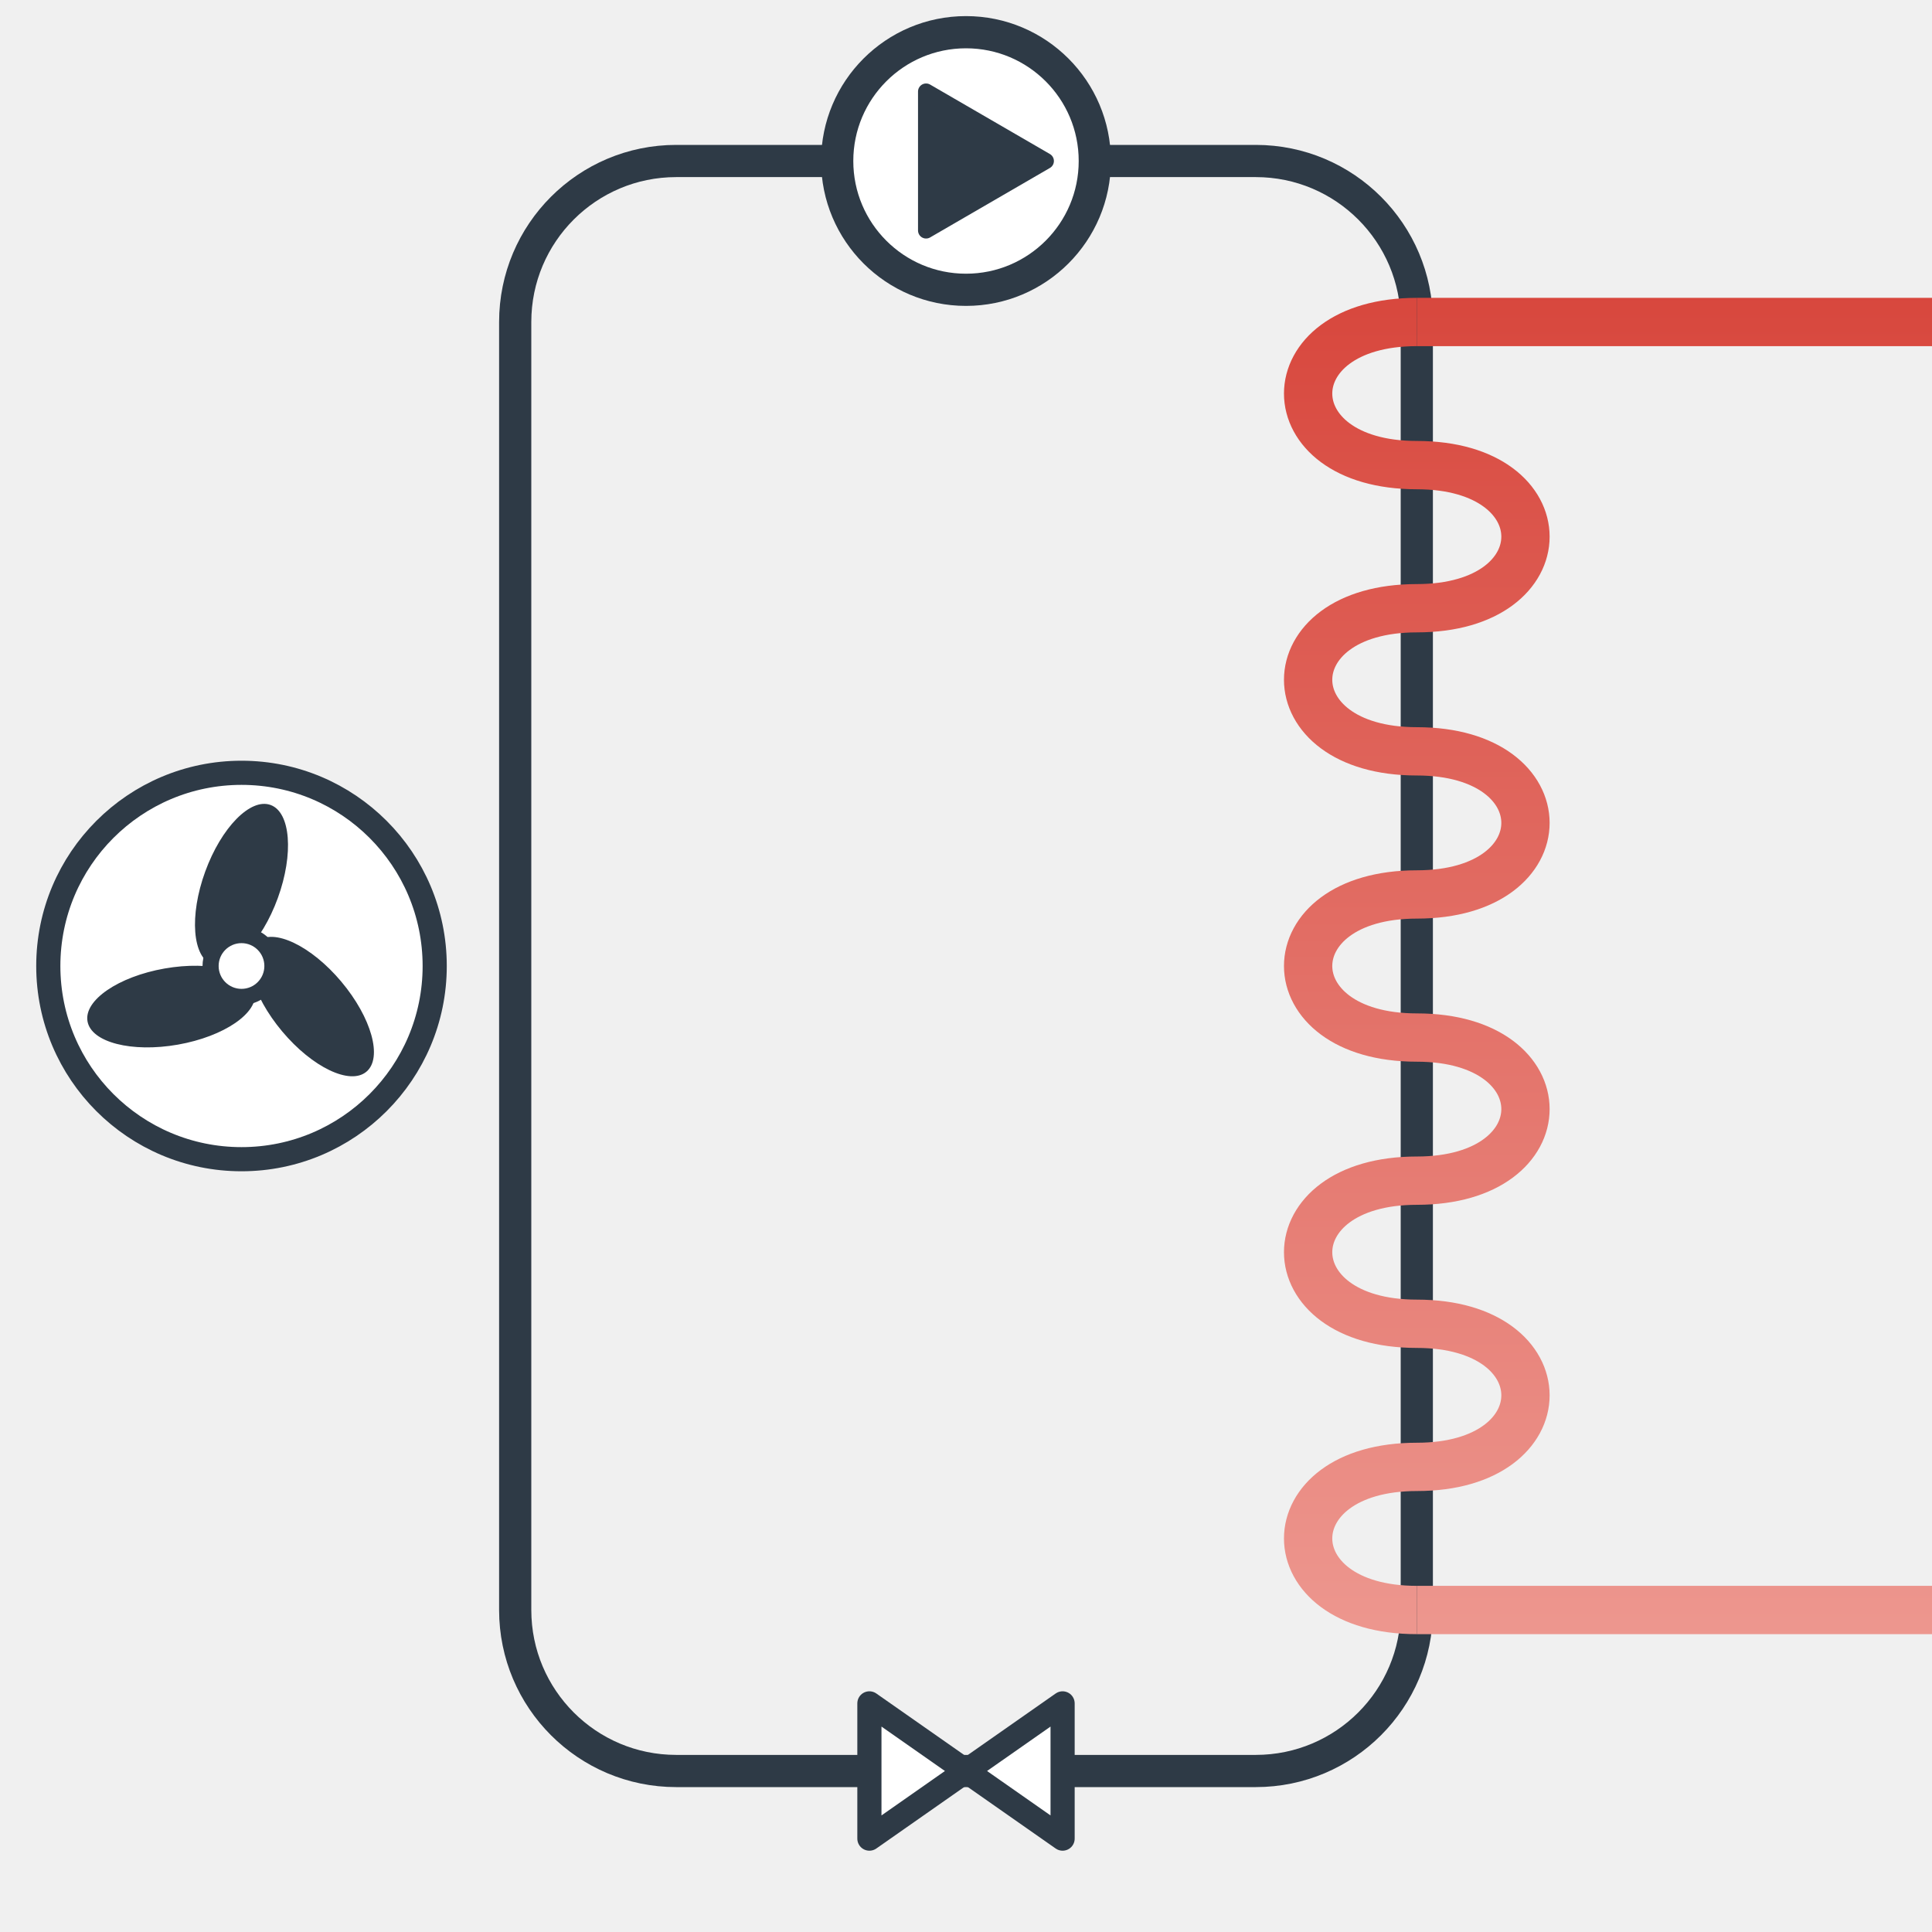
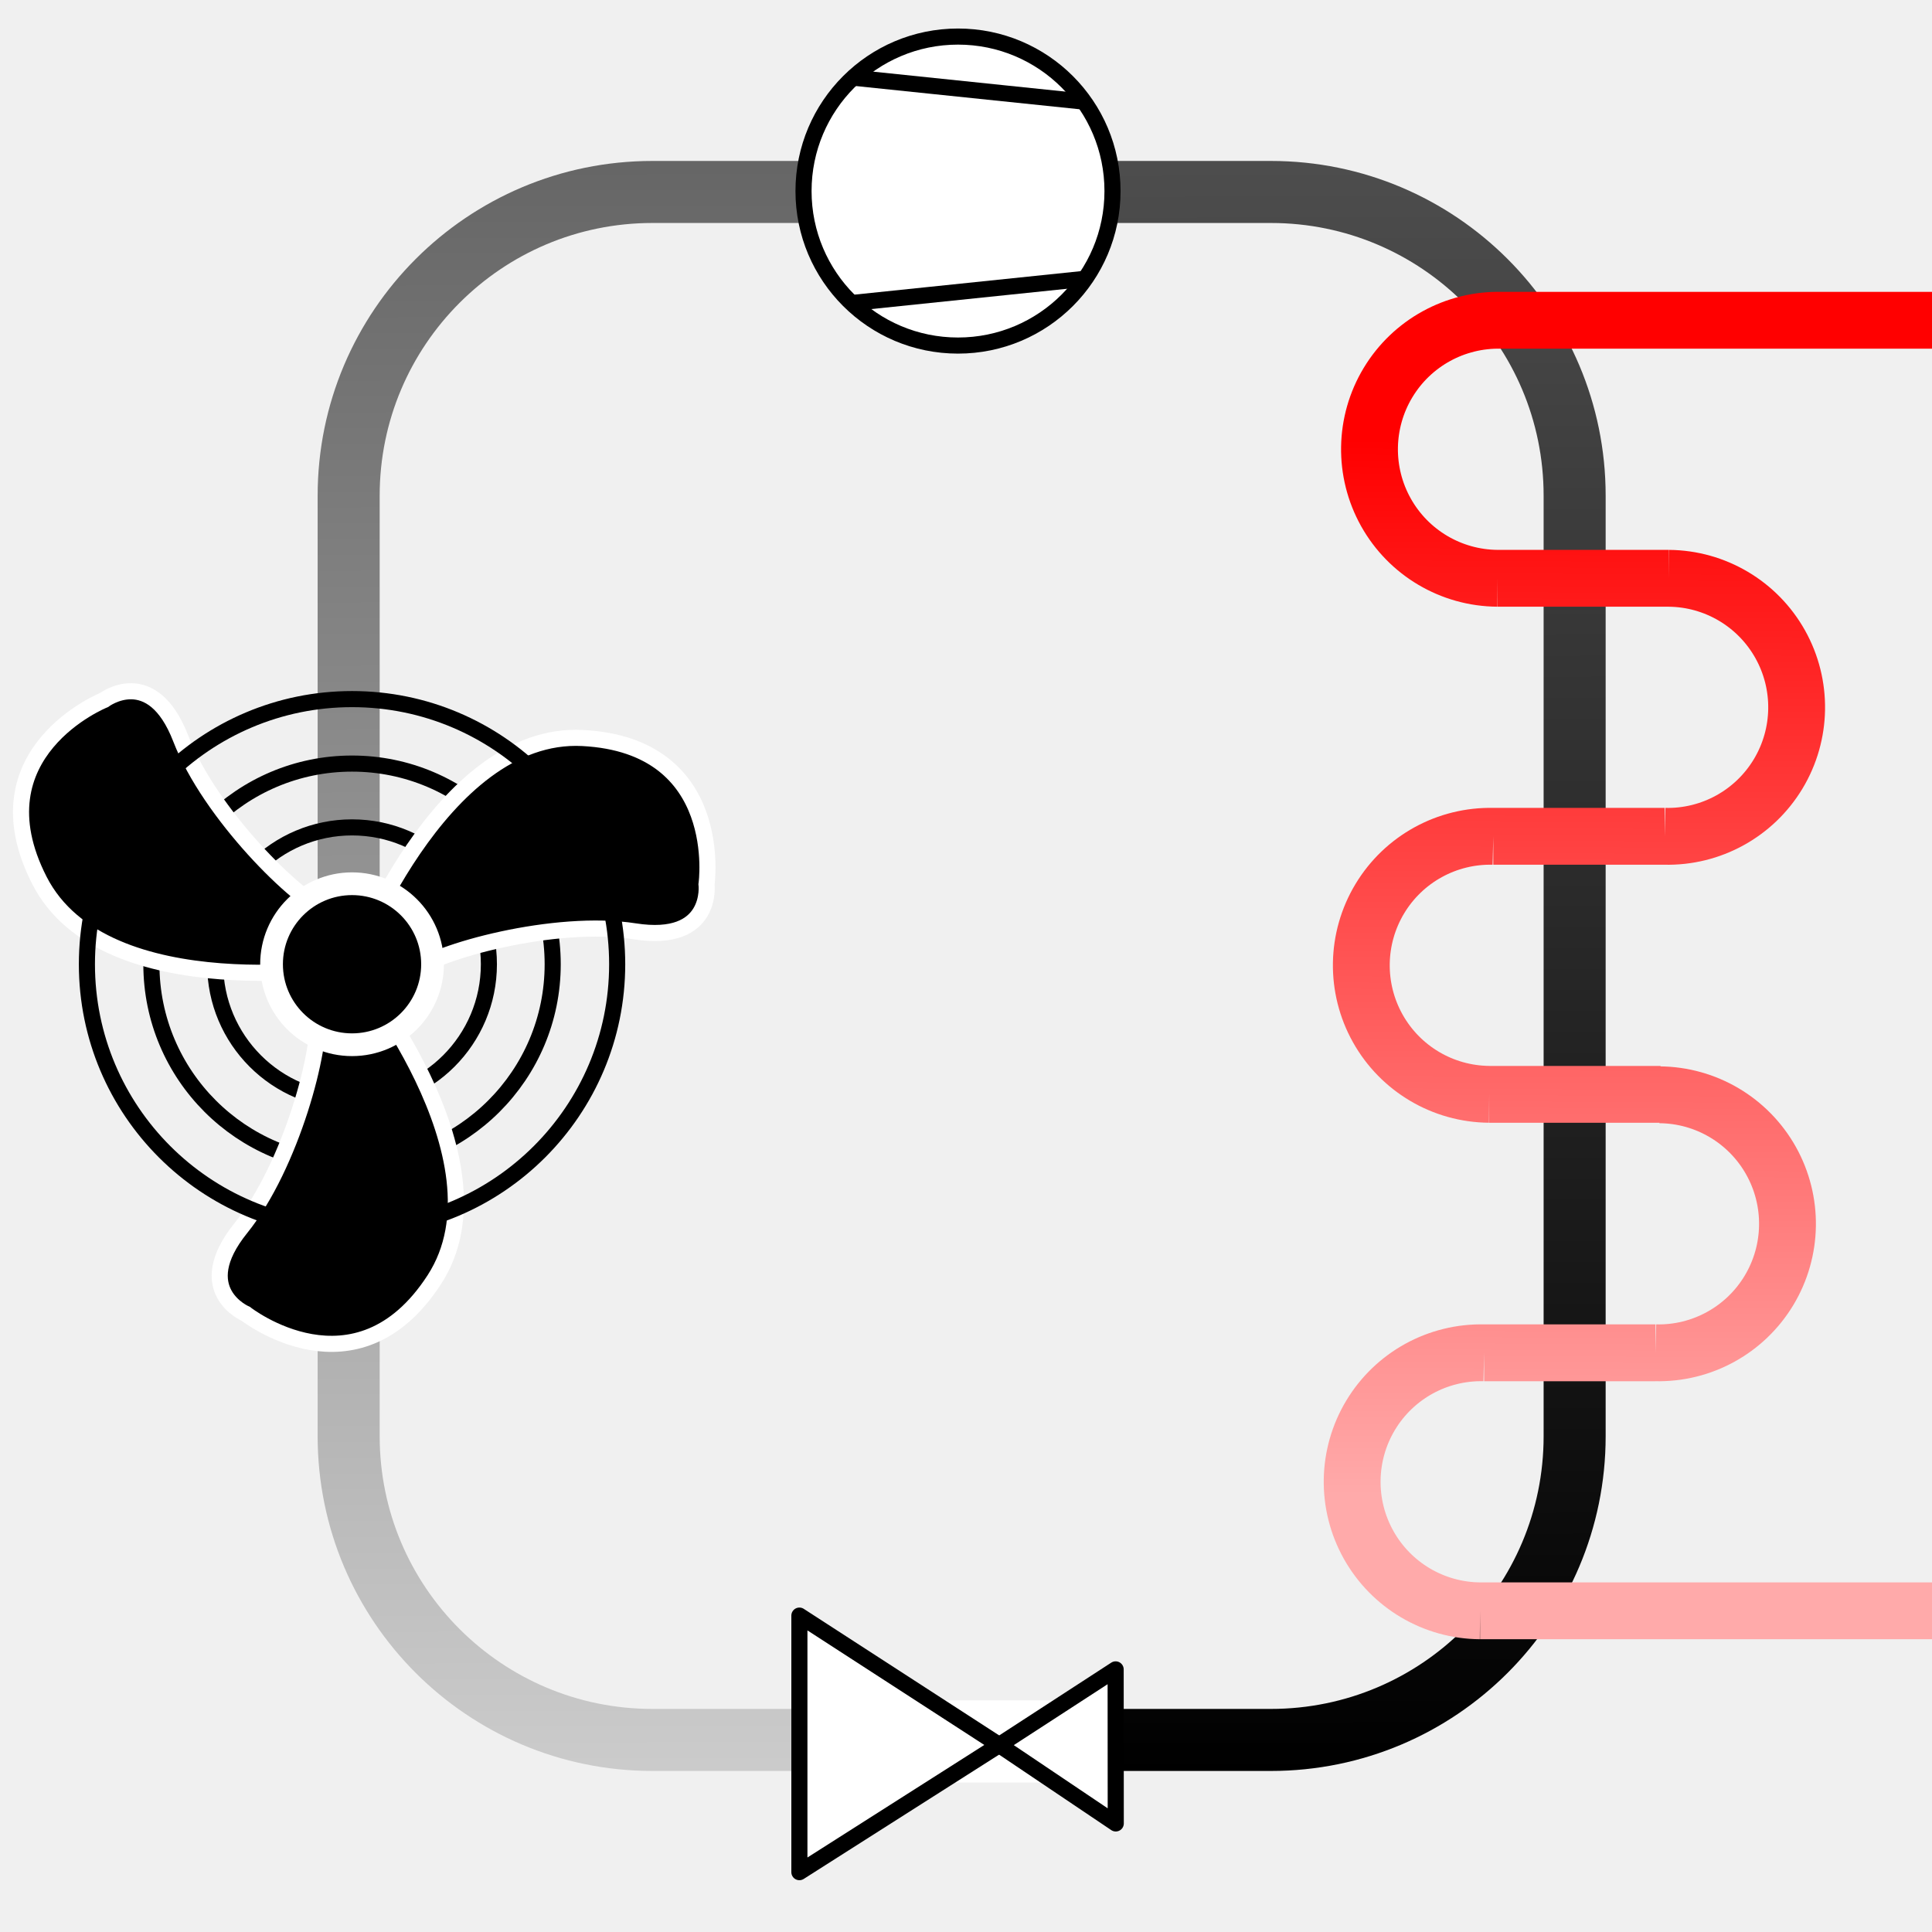
- <svg xmlns="http://www.w3.org/2000/svg" version="1.1" width="120mm" height="120mm" viewBox="0 0 120 120">
-   <defs>
-     <linearGradient id="co" gradientUnits="userSpaceOnUse" x1="0" y1="15" x2="0" y2="105">
-       <stop offset="0" stop-color="#D7443A" />
-       <stop offset="1" stop-color="#EE9A92" />
+ <svg xmlns="http://www.w3.org/2000/svg" xmlns:xlink="http://www.w3.org/1999/xlink" width="120mm" height="120mm" viewBox="0 0 120 120" version="1.1" id="svg103">
+   <defs id="defs97">
+     <linearGradient id="linearGradient1046">
+       <stop style="stop-color:#ff0000;stop-opacity:1" offset="0" id="stop1042" />
+       <stop style="stop-color:#ffaaaa;stop-opacity:1" offset="1" id="stop1044" />
    </linearGradient>
+     <linearGradient id="linearGradient858">
+       <stop style="stop-color:#cccccc;stop-opacity:1" offset="0" id="stop854" />
+       <stop style="stop-color:#666666;stop-opacity:1" offset="1" id="stop856" />
+     </linearGradient>
+     <linearGradient id="linearGradient850">
+       <stop style="stop-color:#000000;stop-opacity:1" offset="0" id="stop846" />
+       <stop style="stop-color:#4d4d4d;stop-opacity:1" offset="1" id="stop848" />
+     </linearGradient>
+     <clipPath clipPathUnits="userSpaceOnUse" id="clipPath840">
+       <rect style="fill:#ffff00;fill-rule:evenodd;stroke:none;stroke-width:0.293" id="rect842" width="60" height="120" x="34.494" y="73.804" />
+     </clipPath>
+     <linearGradient xlink:href="#linearGradient850" id="linearGradient852" x1="94.289" y1="184.071" x2="94.494" y2="84.097" gradientUnits="userSpaceOnUse" />
+     <linearGradient xlink:href="#linearGradient858" id="linearGradient860" x1="94.856" y1="184.449" x2="94.683" y2="84.097" gradientUnits="userSpaceOnUse" />
+     <linearGradient xlink:href="#linearGradient1046" id="linearGradient1048" x1="118.983" y1="101.079" x2="118.623" y2="166.657" gradientUnits="userSpaceOnUse" />
  </defs>
-   <rect x="32" y="10" width="56" height="100" rx="10" fill="none" stroke="#2E3A46" stroke-width="2" />
-   <circle cx="60" cy="10" r="8" fill="#FFFFFF" stroke="#2E3A46" stroke-width="2" />
-   <polygon points="57.52,5.685 57.52,14.315 64.96,10" fill="#2E3A46" stroke="#2E3A46" stroke-width="1" stroke-linejoin="round" />
-   <polygon points="54,105.8 54,114.2 60,110" fill="#FFFFFF" stroke="#2E3A46" stroke-width="1.5" stroke-linejoin="round" />
-   <polygon points="66,105.8 66,114.2 60,110" fill="#FFFFFF" stroke="#2E3A46" stroke-width="1.5" stroke-linejoin="round" />
-   <circle cx="15" cy="60" r="12" fill="#FFFFFF" stroke="#2E3A46" stroke-width="1.5" />
-   <ellipse cx="15" cy="54.96" rx="5.28" ry="2.4" transform="rotate(-70 15 54.96)" fill="#2E3A46" />
-   <ellipse cx="10.635" cy="62.52" rx="5.28" ry="2.4" transform="rotate(-190 10.635 62.52)" fill="#2E3A46" />
-   <ellipse cx="19.365" cy="62.52" rx="5.28" ry="2.4" transform="rotate(-310 19.365 62.52)" fill="#2E3A46" />
-   <circle cx="15" cy="60" r="1.92" fill="#FFFFFF" stroke="#2E3A46" stroke-width="1" />
-   <polyline points="120,20 88,20" fill="none" stroke="url(#co)" stroke-width="3" stroke-linecap="butt" stroke-linejoin="round" />
-   <path d="M 88,20 C 79,20 79,28.889 88,28.889 C 97,28.889 97,37.778 88,37.778 C 79,37.778 79,46.667 88,46.667 C 97,46.667 97,55.556 88,55.556 C 79,55.556 79,64.444 88,64.444 C 97,64.444 97,73.333 88,73.333 C 79,73.333 79,82.222 88,82.222 C 97,82.222 97,91.111 88,91.111 C 79,91.111 79,100 88,100" fill="none" stroke="url(#co)" stroke-width="3" stroke-linecap="butt" stroke-linejoin="round" />
-   <polyline points="88,100 120,100" fill="none" stroke="url(#co)" stroke-width="3" stroke-linecap="butt" stroke-linejoin="round" />
+   <g id="layer1" transform="translate(-34.49405,-73.80357)">
+     <rect style="fill:none;stroke:url(#linearGradient860);stroke-width:3.853;stroke-linecap:round;stroke-linejoin:miter;stroke-miterlimit:4;stroke-dasharray:none" id="rect836" width="76.147" height="96.147" x="56.15" y="85.727" ry="18.866" clip-path="url(#clipPath840)" />
+     <circle style="fill:none;stroke:#000000;stroke-width:0.999;stroke-linecap:round;stroke-miterlimit:4;stroke-dasharray:none" id="circle870" cx="56.36" cy="133.694" r="8.5" />
+     <rect clip-path="url(#clipPath840)" ry="18.866" y="85.727" x="56.15" height="96.147" width="76.147" id="rect844" style="fill:none;stroke:url(#linearGradient852);stroke-width:3.853;stroke-linecap:round;stroke-linejoin:miter;stroke-miterlimit:4;stroke-dasharray:none" transform="matrix(-1,0,0,1,188.4476,0)" />
+     <path id="path914" style="fill:none;stroke:url(#linearGradient1048);stroke-width:3.53;stroke-linecap:butt;stroke-linejoin:miter;stroke-miterlimit:4;stroke-dasharray:none;stroke-opacity:1" d="m 126.422,173.854 h 28.108 M 127.611,93.696 h 26.906 m -27.018,16.026 a 8.004,8.014 0 0 1 -6.923,-4.098 8.004,8.014 0 0 1 0.128,-8.051 8.004,8.014 0 0 1 7.049,-3.876 m -0.254,16.026 h 10.645 m 0,0 a 8.004,8.014 0 0 1 6.923,4.098 8.004,8.014 0 0 1 -0.128,8.051 8.004,8.014 0 0 1 -7.049,3.876 m -10.899,16.026 a 8.004,8.014 0 0 1 -6.923,-4.098 8.004,8.014 0 0 1 0.128,-8.051 8.004,8.014 0 0 1 7.049,-3.876 m 10.33,16.054 a 8.004,8.014 0 0 1 6.923,4.098 8.004,8.014 0 0 1 -0.128,8.051 8.004,8.014 0 0 1 -7.049,3.876 m -10.899,16.026 a 8.004,8.014 0 0 1 -6.923,-4.098 8.004,8.014 0 0 1 0.128,-8.051 8.004,8.014 0 0 1 7.049,-3.876 m 0,0 h 10.645 m -10.33,-16.054 h 10.645 m -10.391,-16.026 h 10.645" />
+     <circle r="12.463" cy="133.694" cx="56.36" id="circle872" style="fill:none;stroke:#000000;stroke-width:1;stroke-linecap:round;stroke-miterlimit:4;stroke-dasharray:none" />
+     <path id="path860" d="m 56.365,133.804 c 0,0 5.388,-14.624 14.316,-14.162 8.928,0.462 7.697,9.082 7.697,9.082 0,0 0.462,3.694 -4.464,2.925 -4.926,-0.77 -12.315,1.231 -14.008,2.617 -1.693,1.385 -3.54,-0.462 -3.54,-0.462 z" style="fill:#000000;stroke:#ffffff;stroke-width:1;stroke-linecap:butt;stroke-linejoin:miter;stroke-miterlimit:4;stroke-dasharray:none;stroke-opacity:1" />
+     <path id="path866" d="m 56.365,133.804 c 0,0 9.971,11.978 5.107,19.479 -4.864,7.501 -11.714,2.124 -11.714,2.124 0,0 -3.43,-1.447 -0.301,-5.328 3.129,-3.881 5.091,-11.28 4.738,-13.44 -0.353,-2.159 2.17,-2.835 2.17,-2.835 z" style="fill:#000000;stroke:#ffffff;stroke-width:1;stroke-linecap:butt;stroke-linejoin:miter;stroke-miterlimit:4;stroke-dasharray:none;stroke-opacity:1" />
+     <path style="fill:#000000;stroke:#ffffff;stroke-width:1;stroke-linecap:butt;stroke-linejoin:miter;stroke-miterlimit:4;stroke-dasharray:none;stroke-opacity:1" d="m 56.365,133.804 c 0,0 -15.358,2.646 -19.422,-5.317 -4.064,-7.963 4.017,-11.206 4.017,-11.206 0,0 2.969,-2.247 4.765,2.404 1.796,4.651 7.224,10.049 9.27,10.823 2.046,0.774 1.37,3.297 1.37,3.297 z" id="path864" />
+     <circle r="5" cy="133.694" cx="56.36" id="path862" style="fill:#000000;stroke:#ffffff;stroke-width:1.412;stroke-linecap:round" />
+     <circle style="fill:none;stroke:#000000;stroke-width:1;stroke-linecap:round;stroke-miterlimit:4;stroke-dasharray:none" id="circle874" cx="56.36" cy="133.694" r="16.468" />
+     <circle r="9.596" cy="85.671" cx="93.998" id="path1056" style="fill:#ffffff;stroke:#000000;stroke-width:1;stroke-linecap:round;stroke-linejoin:miter;stroke-miterlimit:4;stroke-dasharray:none;stroke-opacity:1" />
+     <path style="fill:none;stroke:#000000;stroke-width:1;stroke-linecap:butt;stroke-linejoin:miter;stroke-miterlimit:4;stroke-dasharray:none;stroke-opacity:1" d="m 87.496,78.629 14.298,1.484" id="path873" />
+     <path id="path875" d="m 87.496,92.614 14.298,-1.484" style="fill:none;stroke:#000000;stroke-width:1;stroke-linecap:butt;stroke-linejoin:miter;stroke-miterlimit:4;stroke-dasharray:none;stroke-opacity:1" />
+     <rect y="179.416" x="88.277" height="5.103" width="12.662" id="rect1072-6" style="fill:#ffffff;stroke:none;stroke-width:1;stroke-linecap:round;stroke-linejoin:miter;stroke-miterlimit:4;stroke-dasharray:none;stroke-opacity:1" />
+     <g id="g879" transform="translate(2.4337,0.3054348)">
+       <path id="path867" d="m 94.123,181.884 7.232,-4.697 0.007,9.568 z" style="fill:#ffffff;stroke:#000000;stroke-width:1;stroke-linecap:butt;stroke-linejoin:round;stroke-miterlimit:4;stroke-dasharray:none;stroke-opacity:1" />
+       <path id="path871" d="m 94.123,181.884 -12.411,7.897 -3e-6,-15.935 z" style="fill:#ffffff;stroke:#000000;stroke-width:1;stroke-linecap:butt;stroke-linejoin:round;stroke-miterlimit:4;stroke-dasharray:none;stroke-opacity:1" />
+     </g>
+   </g>
</svg>
